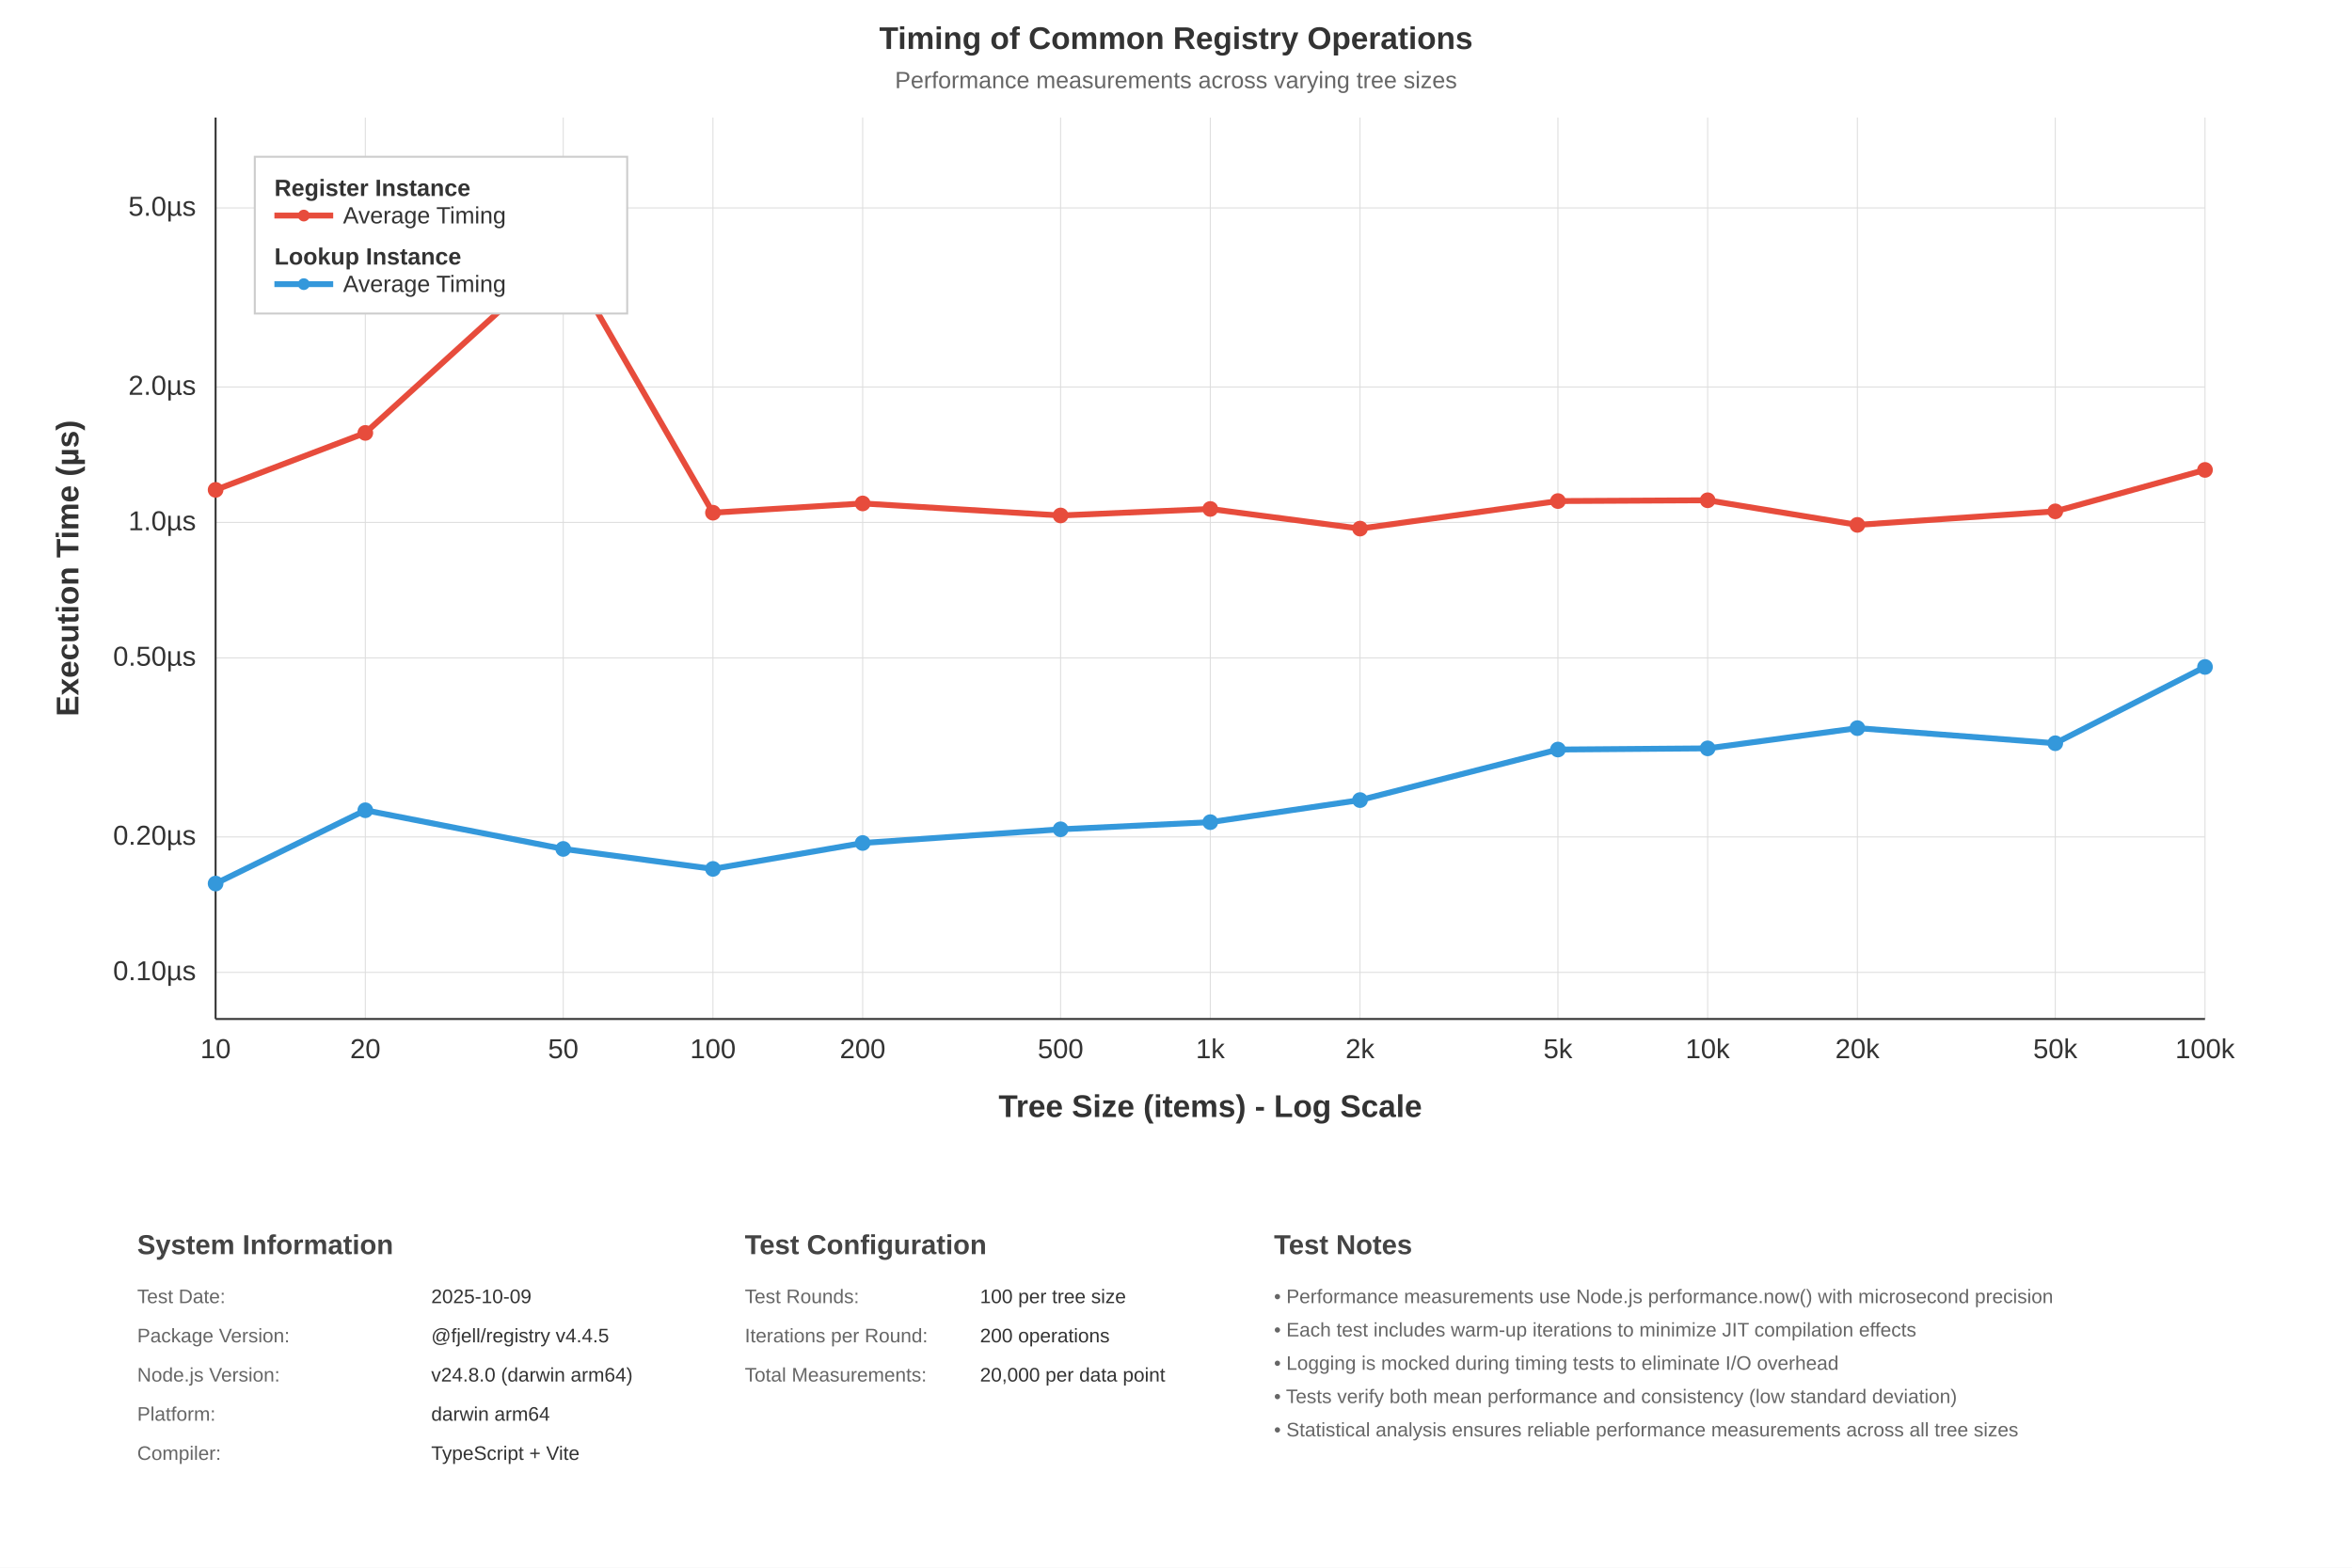
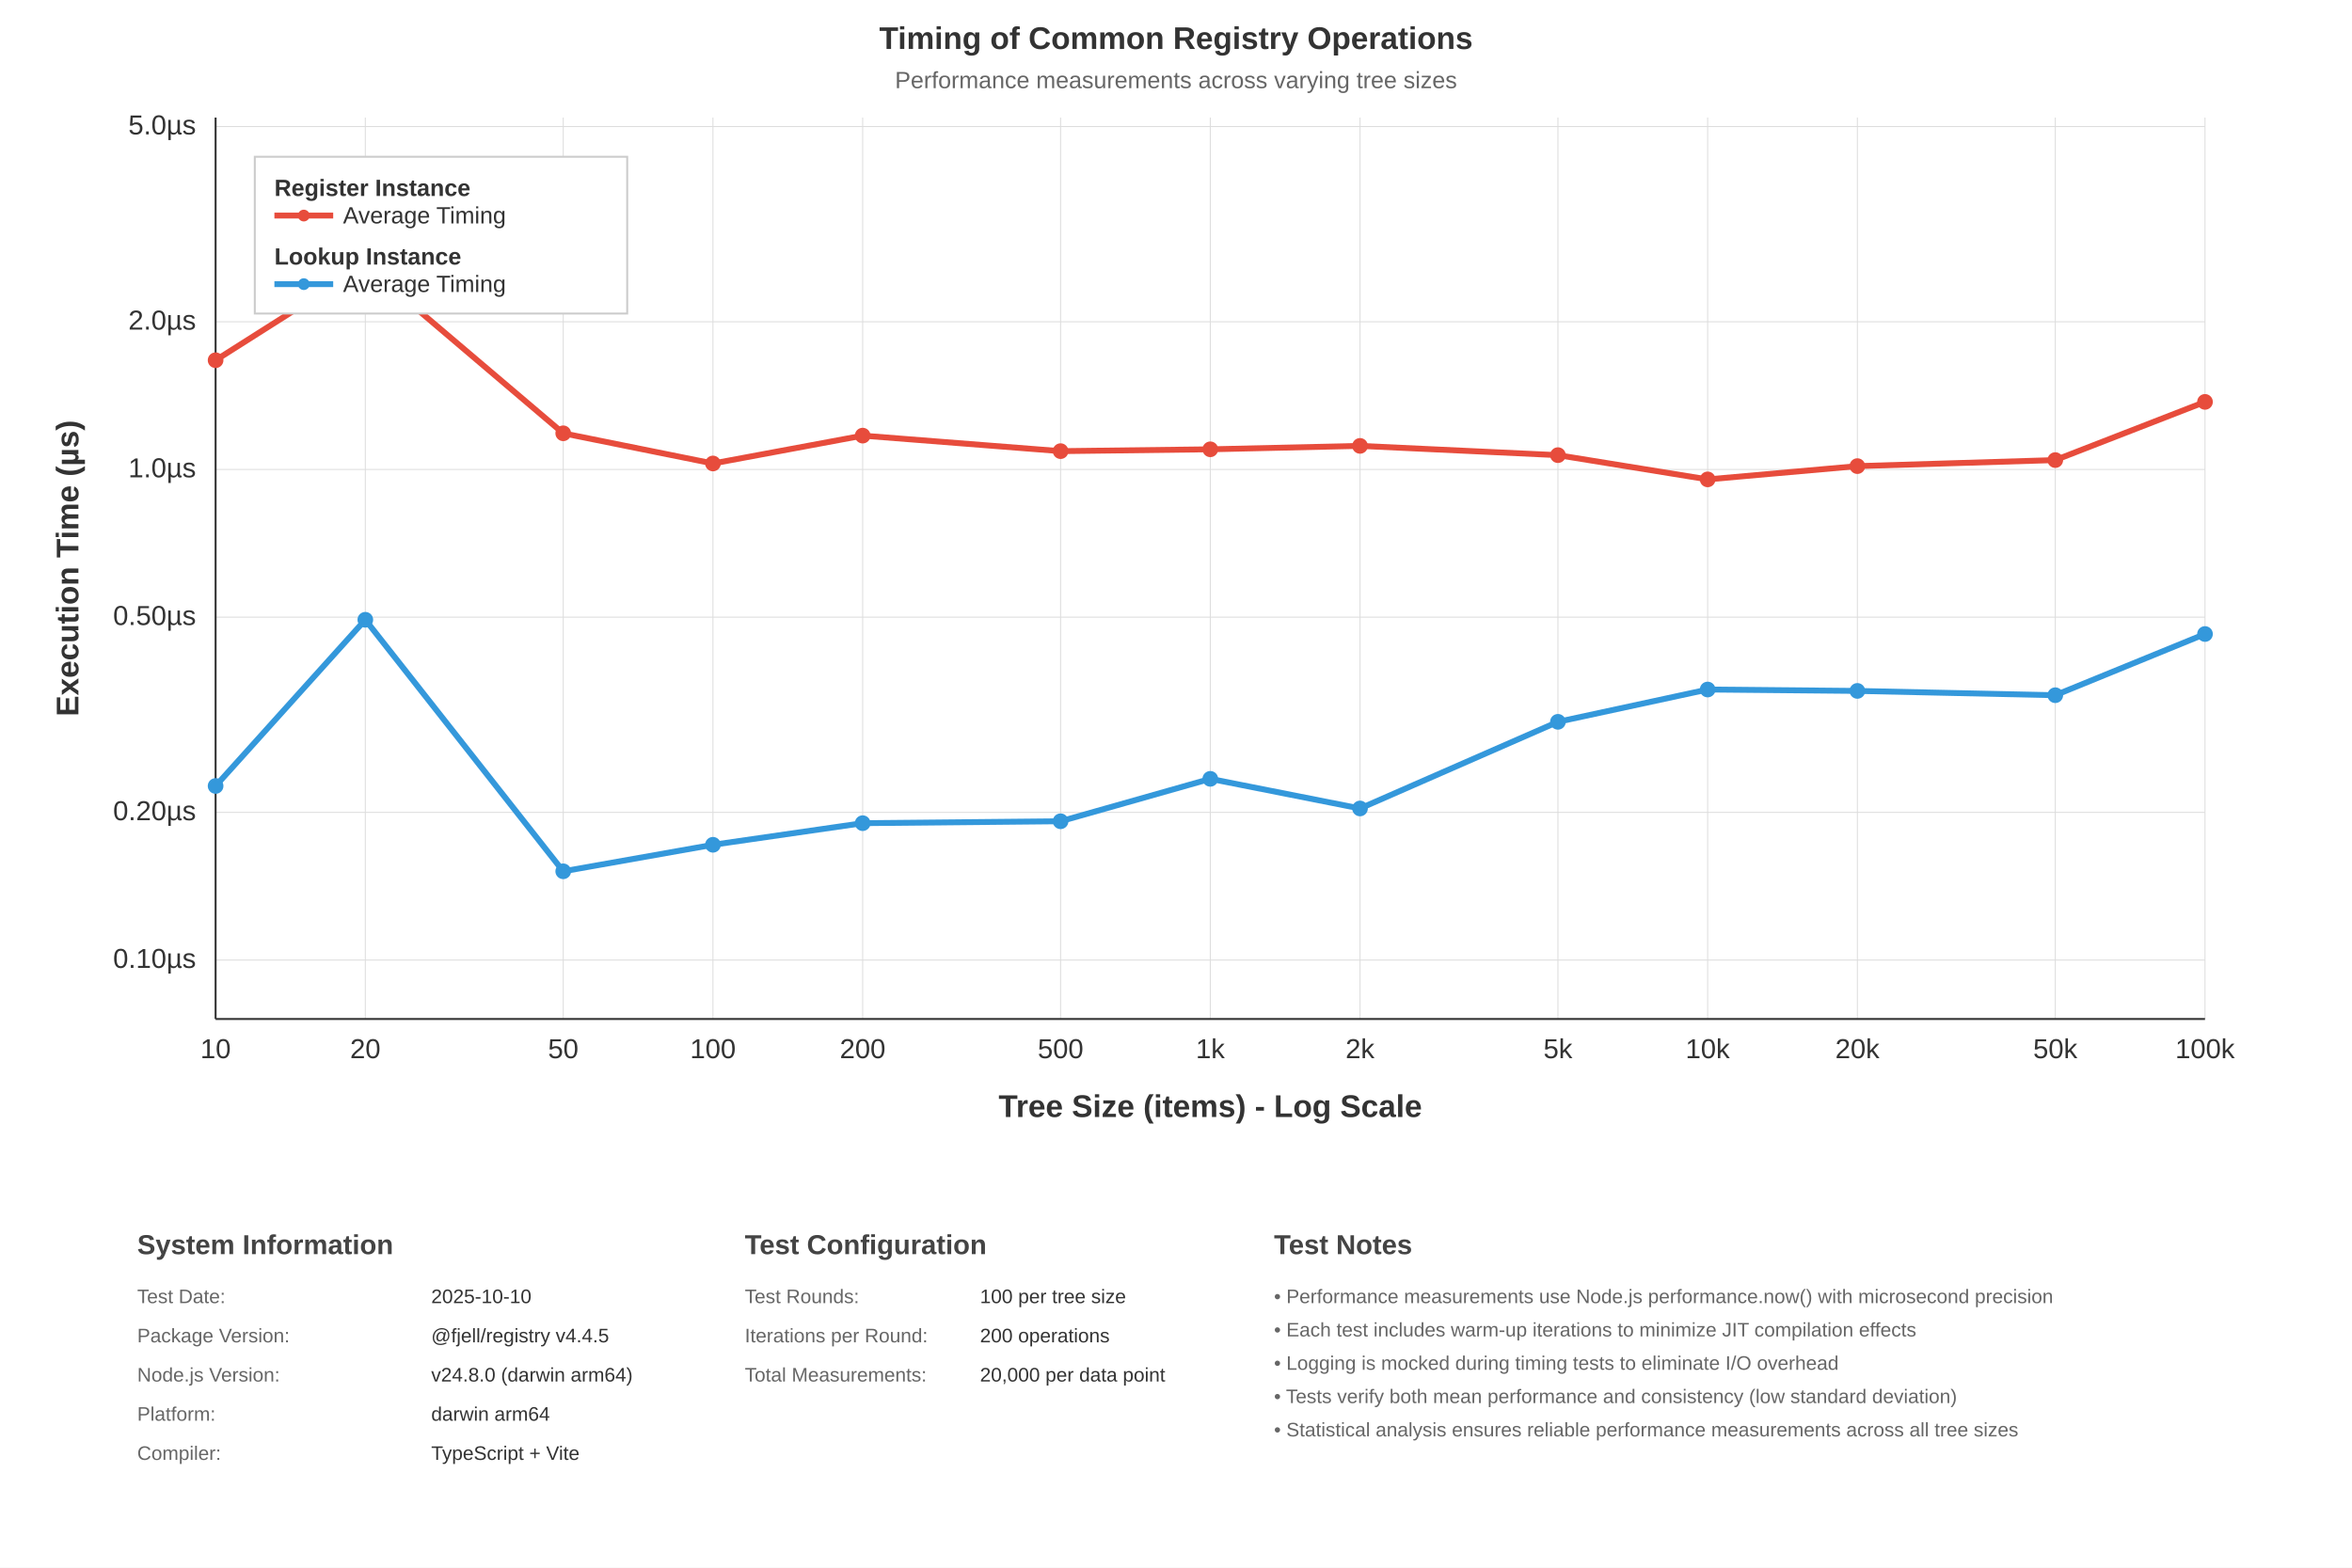
<svg xmlns="http://www.w3.org/2000/svg" width="1200" height="800">
  <style>
    .axis { stroke: #333; stroke-width: 1; }
    .grid { stroke: #ddd; stroke-width: 0.5; }
    .label { font-family: Arial, sans-serif; font-size: 14px; fill: #333; }
    .title { font-family: Arial, sans-serif; font-size: 16px; font-weight: bold; fill: #333; }
    .subtitle { font-family: Arial, sans-serif; font-size: 12px; fill: #666; }
    .register-mean { stroke: #e74c3c; stroke-width: 3; fill: none; }
    .lookup-mean { stroke: #3498db; stroke-width: 3; fill: none; }
    .register-band { fill: rgba(231, 76, 60, 0.2); stroke: #e74c3c; stroke-width: 1; }
    .lookup-band { fill: rgba(52, 152, 219, 0.2); stroke: #3498db; stroke-width: 1; }
    .register-dot { fill: #e74c3c; }
    .lookup-dot { fill: #3498db; }
    .legend { font-family: Arial, sans-serif; font-size: 12px; fill: #333; }
    .axis-title { font-family: Arial, sans-serif; font-size: 16px; font-weight: bold; fill: #333; }
    .metadata-title { font-family: Arial, sans-serif; font-size: 14px; font-weight: bold; fill: #333; }
    .metadata-section { font-family: Arial, sans-serif; font-size: 14px; font-weight: bold; fill: #444; }
    .metadata-label { font-family: Arial, sans-serif; font-size: 10px; fill: #666; }
    .metadata-value { font-family: Arial, sans-serif; font-size: 10px; fill: #333; }
  </style>
  <rect width="1200" height="800" fill="white" />
  <text x="600" y="25" text-anchor="middle" class="title">Timing of Common Registry Operations</text>
  <text x="600" y="45" text-anchor="middle" class="subtitle">Performance measurements across varying tree sizes</text>
  <g transform="translate(110,60)">
-     <line x1="0" y1="436.206" x2="1015" y2="436.206" class="grid" />
-     <text x="-10" y="440.206" text-anchor="end" class="label">0.10µs</text>
-     <line x1="0" y1="367.087" x2="1015" y2="367.087" class="grid" />
-     <text x="-10" y="371.087" text-anchor="end" class="label">0.20µs</text>
-     <line x1="0" y1="275.717" x2="1015" y2="275.717" class="grid" />
-     <text x="-10" y="279.717" text-anchor="end" class="label">0.50µs</text>
-     <line x1="0" y1="206.598" x2="1015" y2="206.598" class="grid" />
-     <text x="-10" y="210.598" text-anchor="end" class="label">1.0µs</text>
-     <line x1="0" y1="137.479" x2="1015" y2="137.479" class="grid" />
-     <text x="-10" y="141.479" text-anchor="end" class="label">2.0µs</text>
-     <line x1="0" y1="46.109" x2="1015" y2="46.109" class="grid" />
-     <text x="-10" y="50.109" text-anchor="end" class="label">5.0µs</text>
+     <line x1="0" y1="429.931" x2="1015" y2="429.931" class="grid" />
+     <text x="-10" y="433.931" text-anchor="end" class="label">0.10µs</text>
+     <line x1="0" y1="354.565" x2="1015" y2="354.565" class="grid" />
+     <text x="-10" y="358.565" text-anchor="end" class="label">0.20µs</text>
+     <line x1="0" y1="254.936" x2="1015" y2="254.936" class="grid" />
+     <text x="-10" y="258.936" text-anchor="end" class="label">0.50µs</text>
+     <line x1="0" y1="179.57" x2="1015" y2="179.57" class="grid" />
+     <text x="-10" y="183.57" text-anchor="end" class="label">1.0µs</text>
+     <line x1="0" y1="104.204" x2="1015" y2="104.204" class="grid" />
+     <text x="-10" y="108.204" text-anchor="end" class="label">2.0µs</text>
+     <line x1="0" y1="4.576" x2="1015" y2="4.576" class="grid" />
+     <text x="-10" y="8.576" text-anchor="end" class="label">5.0µs</text>
    <line x1="0" y1="0" x2="0" y2="460" class="grid" />
    <text x="0" y="480" text-anchor="middle" class="label">10</text>
    <line x1="76.386" y1="0" x2="76.386" y2="460" class="grid" />
    <text x="76.386" y="480" text-anchor="middle" class="label">20</text>
    <line x1="177.364" y1="0" x2="177.364" y2="460" class="grid" />
    <text x="177.364" y="480" text-anchor="middle" class="label">50</text>
    <line x1="253.75" y1="0" x2="253.75" y2="460" class="grid" />
    <text x="253.75" y="480" text-anchor="middle" class="label">100</text>
    <line x1="330.136" y1="0" x2="330.136" y2="460" class="grid" />
    <text x="330.136" y="480" text-anchor="middle" class="label">200</text>
    <line x1="431.114" y1="0" x2="431.114" y2="460" class="grid" />
    <text x="431.114" y="480" text-anchor="middle" class="label">500</text>
    <line x1="507.5" y1="0" x2="507.5" y2="460" class="grid" />
    <text x="507.5" y="480" text-anchor="middle" class="label">1k</text>
    <line x1="583.886" y1="0" x2="583.886" y2="460" class="grid" />
    <text x="583.886" y="480" text-anchor="middle" class="label">2k</text>
    <line x1="684.864" y1="0" x2="684.864" y2="460" class="grid" />
    <text x="684.864" y="480" text-anchor="middle" class="label">5k</text>
    <line x1="761.25" y1="0" x2="761.25" y2="460" class="grid" />
    <text x="761.25" y="480" text-anchor="middle" class="label">10k</text>
    <line x1="837.636" y1="0" x2="837.636" y2="460" class="grid" />
    <text x="837.636" y="480" text-anchor="middle" class="label">20k</text>
    <line x1="938.614" y1="0" x2="938.614" y2="460" class="grid" />
    <text x="938.614" y="480" text-anchor="middle" class="label">50k</text>
    <line x1="1015" y1="0" x2="1015" y2="460" class="grid" />
    <text x="1015" y="480" text-anchor="middle" class="label">100k</text>
    <line x1="0" y1="0" x2="0" y2="460" class="axis" />
    <line x1="0" y1="460" x2="1015" y2="460" class="axis" />
    <text x="507.5" y="510" text-anchor="middle" class="axis-title">Tree Size (items) - Log Scale</text>
    <text transform="rotate(-90,-70,230)" x="-70" y="230" text-anchor="middle" class="axis-title">Execution Time (µs)</text>
-     <path d="M 0 189.981 L 76.386 160.917 L 177.364 69.119 L 253.75 201.635 L 330.136 196.908 L 431.114 203.043 L 507.5 199.725 L 583.886 209.751 L 684.864 195.696 L 761.25 195.294 L 837.636 207.85 L 938.614 200.944 L 1015 179.8" class="register-mean" />
-     <path d="M 0 390.881 L 76.386 353.478 L 177.364 373.214 L 253.75 383.408 L 330.136 370.186 L 431.114 363.2 L 507.5 359.553 L 583.886 348.287 L 684.864 322.497 L 761.25 321.896 L 837.636 311.569 L 938.614 319.279 L 1015 280.343" class="lookup-mean" />
-     <circle cx="0" cy="189.981" r="4" class="register-dot" />
-     <circle cx="76.386" cy="160.917" r="4" class="register-dot" />
-     <circle cx="177.364" cy="69.119" r="4" class="register-dot" />
-     <circle cx="253.75" cy="201.635" r="4" class="register-dot" />
-     <circle cx="330.136" cy="196.908" r="4" class="register-dot" />
-     <circle cx="431.114" cy="203.043" r="4" class="register-dot" />
-     <circle cx="507.5" cy="199.725" r="4" class="register-dot" />
-     <circle cx="583.886" cy="209.751" r="4" class="register-dot" />
-     <circle cx="684.864" cy="195.696" r="4" class="register-dot" />
-     <circle cx="761.25" cy="195.294" r="4" class="register-dot" />
-     <circle cx="837.636" cy="207.85" r="4" class="register-dot" />
-     <circle cx="938.614" cy="200.944" r="4" class="register-dot" />
-     <circle cx="1015" cy="179.8" r="4" class="register-dot" />
-     <circle cx="0" cy="390.881" r="4" class="lookup-dot" />
-     <circle cx="76.386" cy="353.478" r="4" class="lookup-dot" />
-     <circle cx="177.364" cy="373.214" r="4" class="lookup-dot" />
-     <circle cx="253.75" cy="383.408" r="4" class="lookup-dot" />
-     <circle cx="330.136" cy="370.186" r="4" class="lookup-dot" />
-     <circle cx="431.114" cy="363.2" r="4" class="lookup-dot" />
-     <circle cx="507.5" cy="359.553" r="4" class="lookup-dot" />
-     <circle cx="583.886" cy="348.287" r="4" class="lookup-dot" />
-     <circle cx="684.864" cy="322.497" r="4" class="lookup-dot" />
-     <circle cx="761.25" cy="321.896" r="4" class="lookup-dot" />
-     <circle cx="837.636" cy="311.569" r="4" class="lookup-dot" />
-     <circle cx="938.614" cy="319.279" r="4" class="lookup-dot" />
-     <circle cx="1015" cy="280.343" r="4" class="lookup-dot" />
+     <path d="M 0 123.827 L 76.386 75.366 L 177.364 161.117 L 253.75 176.519 L 330.136 162.303 L 431.114 170.222 L 507.5 169.285 L 583.886 167.539 L 684.864 172.265 L 761.25 184.635 L 837.636 177.864 L 938.614 174.784 L 1015 145.086" class="register-mean" />
+     <path d="M 0 341.092 L 76.386 256.274 L 177.364 384.634 L 253.75 371.096 L 330.136 360.068 L 431.114 359.097 L 507.5 337.447 L 583.886 352.566 L 684.864 308.352 L 761.25 291.867 L 837.636 292.58 L 938.614 294.771 L 1015 263.538" class="lookup-mean" />
+     <circle cx="0" cy="123.827" r="4" class="register-dot" />
+     <circle cx="76.386" cy="75.366" r="4" class="register-dot" />
+     <circle cx="177.364" cy="161.117" r="4" class="register-dot" />
+     <circle cx="253.75" cy="176.519" r="4" class="register-dot" />
+     <circle cx="330.136" cy="162.303" r="4" class="register-dot" />
+     <circle cx="431.114" cy="170.222" r="4" class="register-dot" />
+     <circle cx="507.5" cy="169.285" r="4" class="register-dot" />
+     <circle cx="583.886" cy="167.539" r="4" class="register-dot" />
+     <circle cx="684.864" cy="172.265" r="4" class="register-dot" />
+     <circle cx="761.25" cy="184.635" r="4" class="register-dot" />
+     <circle cx="837.636" cy="177.864" r="4" class="register-dot" />
+     <circle cx="938.614" cy="174.784" r="4" class="register-dot" />
+     <circle cx="1015" cy="145.086" r="4" class="register-dot" />
+     <circle cx="0" cy="341.092" r="4" class="lookup-dot" />
+     <circle cx="76.386" cy="256.274" r="4" class="lookup-dot" />
+     <circle cx="177.364" cy="384.634" r="4" class="lookup-dot" />
+     <circle cx="253.75" cy="371.096" r="4" class="lookup-dot" />
+     <circle cx="330.136" cy="360.068" r="4" class="lookup-dot" />
+     <circle cx="431.114" cy="359.097" r="4" class="lookup-dot" />
+     <circle cx="507.5" cy="337.447" r="4" class="lookup-dot" />
+     <circle cx="583.886" cy="352.566" r="4" class="lookup-dot" />
+     <circle cx="684.864" cy="308.352" r="4" class="lookup-dot" />
+     <circle cx="761.25" cy="291.867" r="4" class="lookup-dot" />
+     <circle cx="837.636" cy="292.58" r="4" class="lookup-dot" />
+     <circle cx="938.614" cy="294.771" r="4" class="lookup-dot" />
+     <circle cx="1015" cy="263.538" r="4" class="lookup-dot" />
    <g transform="translate(20, 20)">
      <rect x="0" y="0" width="190" height="80" fill="white" stroke="#ccc" stroke-width="1" />
      <text x="10" y="20" class="legend" font-weight="bold">Register Instance</text>
      <line x1="10" y1="30" x2="40" y2="30" class="register-mean" />
      <circle cx="25" cy="30" r="3" class="register-dot" />
      <text x="45" y="34" class="legend">Average Timing</text>
      <text x="10" y="55" class="legend" font-weight="bold">Lookup Instance</text>
      <line x1="10" y1="65" x2="40" y2="65" class="lookup-mean" />
      <circle cx="25" cy="65" r="3" class="lookup-dot" />
      <text x="45" y="69" class="legend">Average Timing</text>
    </g>
  </g>
  <g transform="translate(50, 620)">
    <g transform="translate(20, 20)">
      <text x="0" y="0" class="metadata-section">System Information</text>
      <text x="0" y="25" class="metadata-label">Test Date:</text>
-       <text x="150" y="25" class="metadata-value">2025-10-09</text>
+       <text x="150" y="25" class="metadata-value">2025-10-10</text>
      <text x="0" y="45" class="metadata-label">Package Version:</text>
      <text x="150" y="45" class="metadata-value">@fjell/registry v4.4.5</text>
      <text x="0" y="65" class="metadata-label">Node.js Version:</text>
      <text x="150" y="65" class="metadata-value">v24.8.0 (darwin arm64)</text>
      <text x="0" y="85" class="metadata-label">Platform:</text>
      <text x="150" y="85" class="metadata-value">darwin arm64</text>
      <text x="0" y="105" class="metadata-label">Compiler:</text>
      <text x="150" y="105" class="metadata-value">TypeScript + Vite</text>
    </g>
    <g transform="translate(330, 20)">
      <text x="0" y="0" class="metadata-section">Test Configuration</text>
      <text x="0" y="25" class="metadata-label">Test Rounds:</text>
      <text x="120" y="25" class="metadata-value">100 per tree size</text>
      <text x="0" y="45" class="metadata-label">Iterations per Round:</text>
      <text x="120" y="45" class="metadata-value">200 operations</text>
      <text x="0" y="65" class="metadata-label">Total Measurements:</text>
      <text x="120" y="65" class="metadata-value">20,000 per data point</text>
    </g>
    <g transform="translate(600, 20)">
      <text x="0" y="0" class="metadata-section">Test Notes</text>
      <text x="0" y="25" class="metadata-label">• Performance measurements use Node.js performance.now() with microsecond precision</text>
      <text x="0" y="42" class="metadata-label">• Each test includes warm-up iterations to minimize JIT compilation effects</text>
      <text x="0" y="59" class="metadata-label">• Logging is mocked during timing tests to eliminate I/O overhead</text>
      <text x="0" y="76" class="metadata-label">• Tests verify both mean performance and consistency (low standard deviation)</text>
      <text x="0" y="93" class="metadata-label">• Statistical analysis ensures reliable performance measurements across all tree sizes</text>
    </g>
  </g>
</svg>
